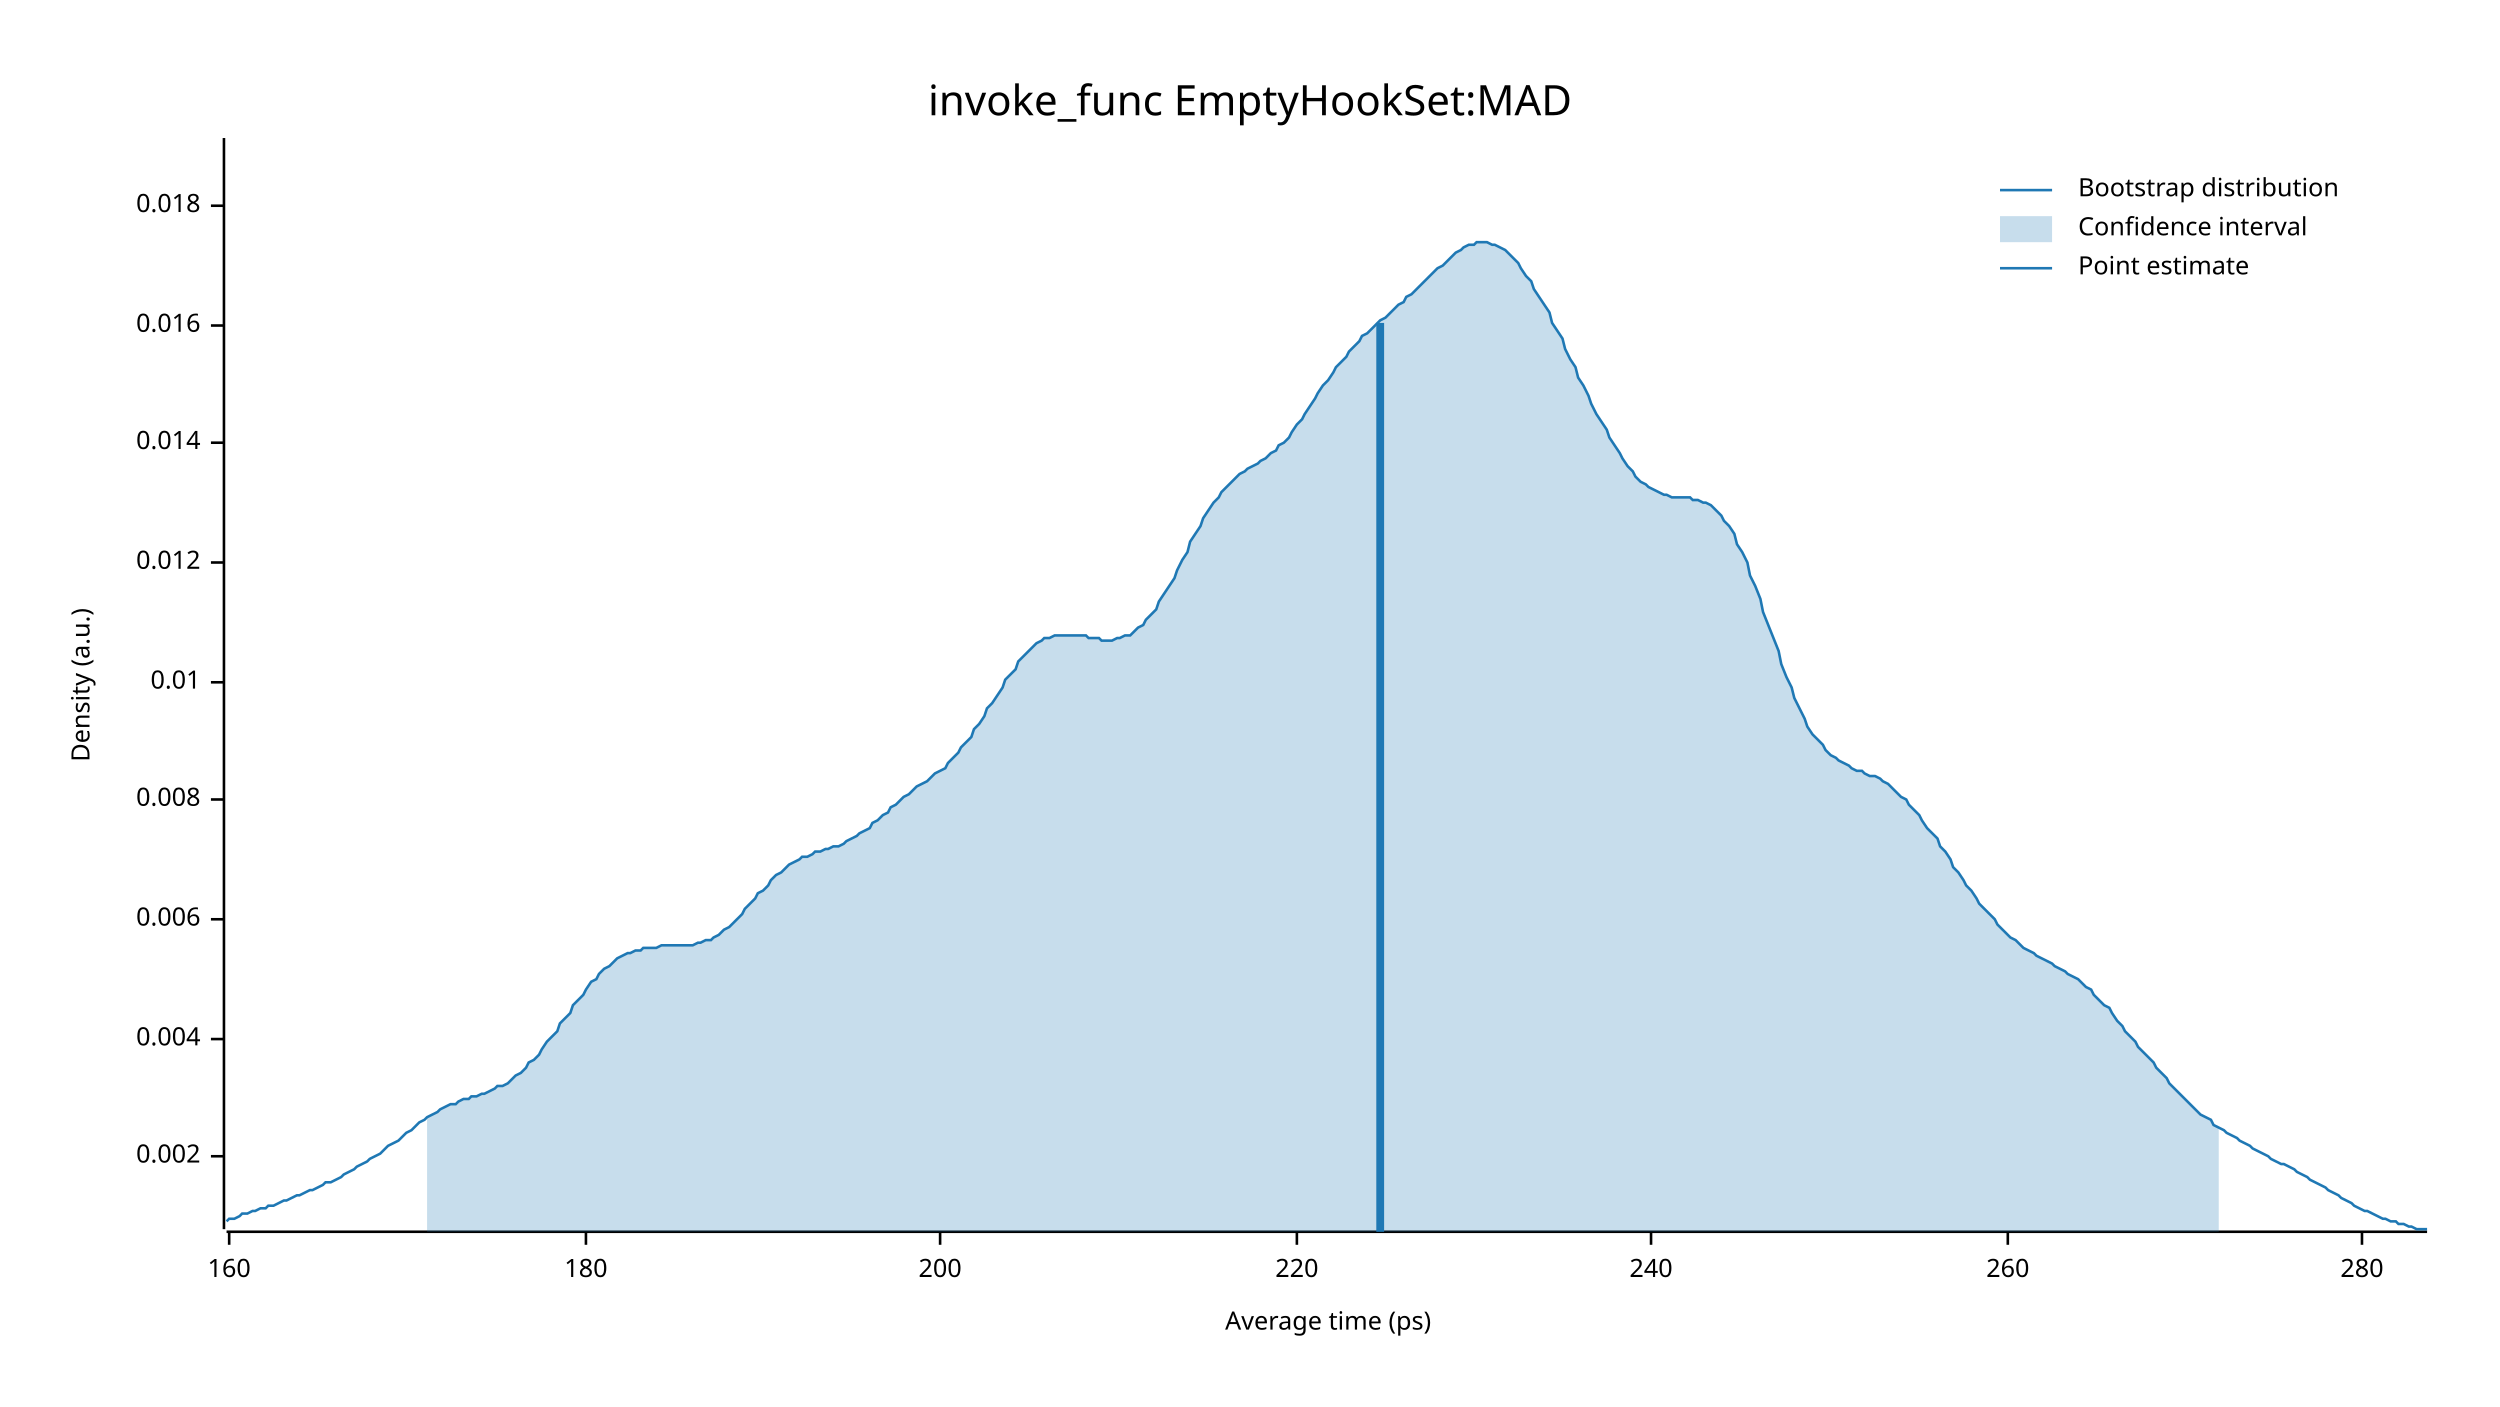
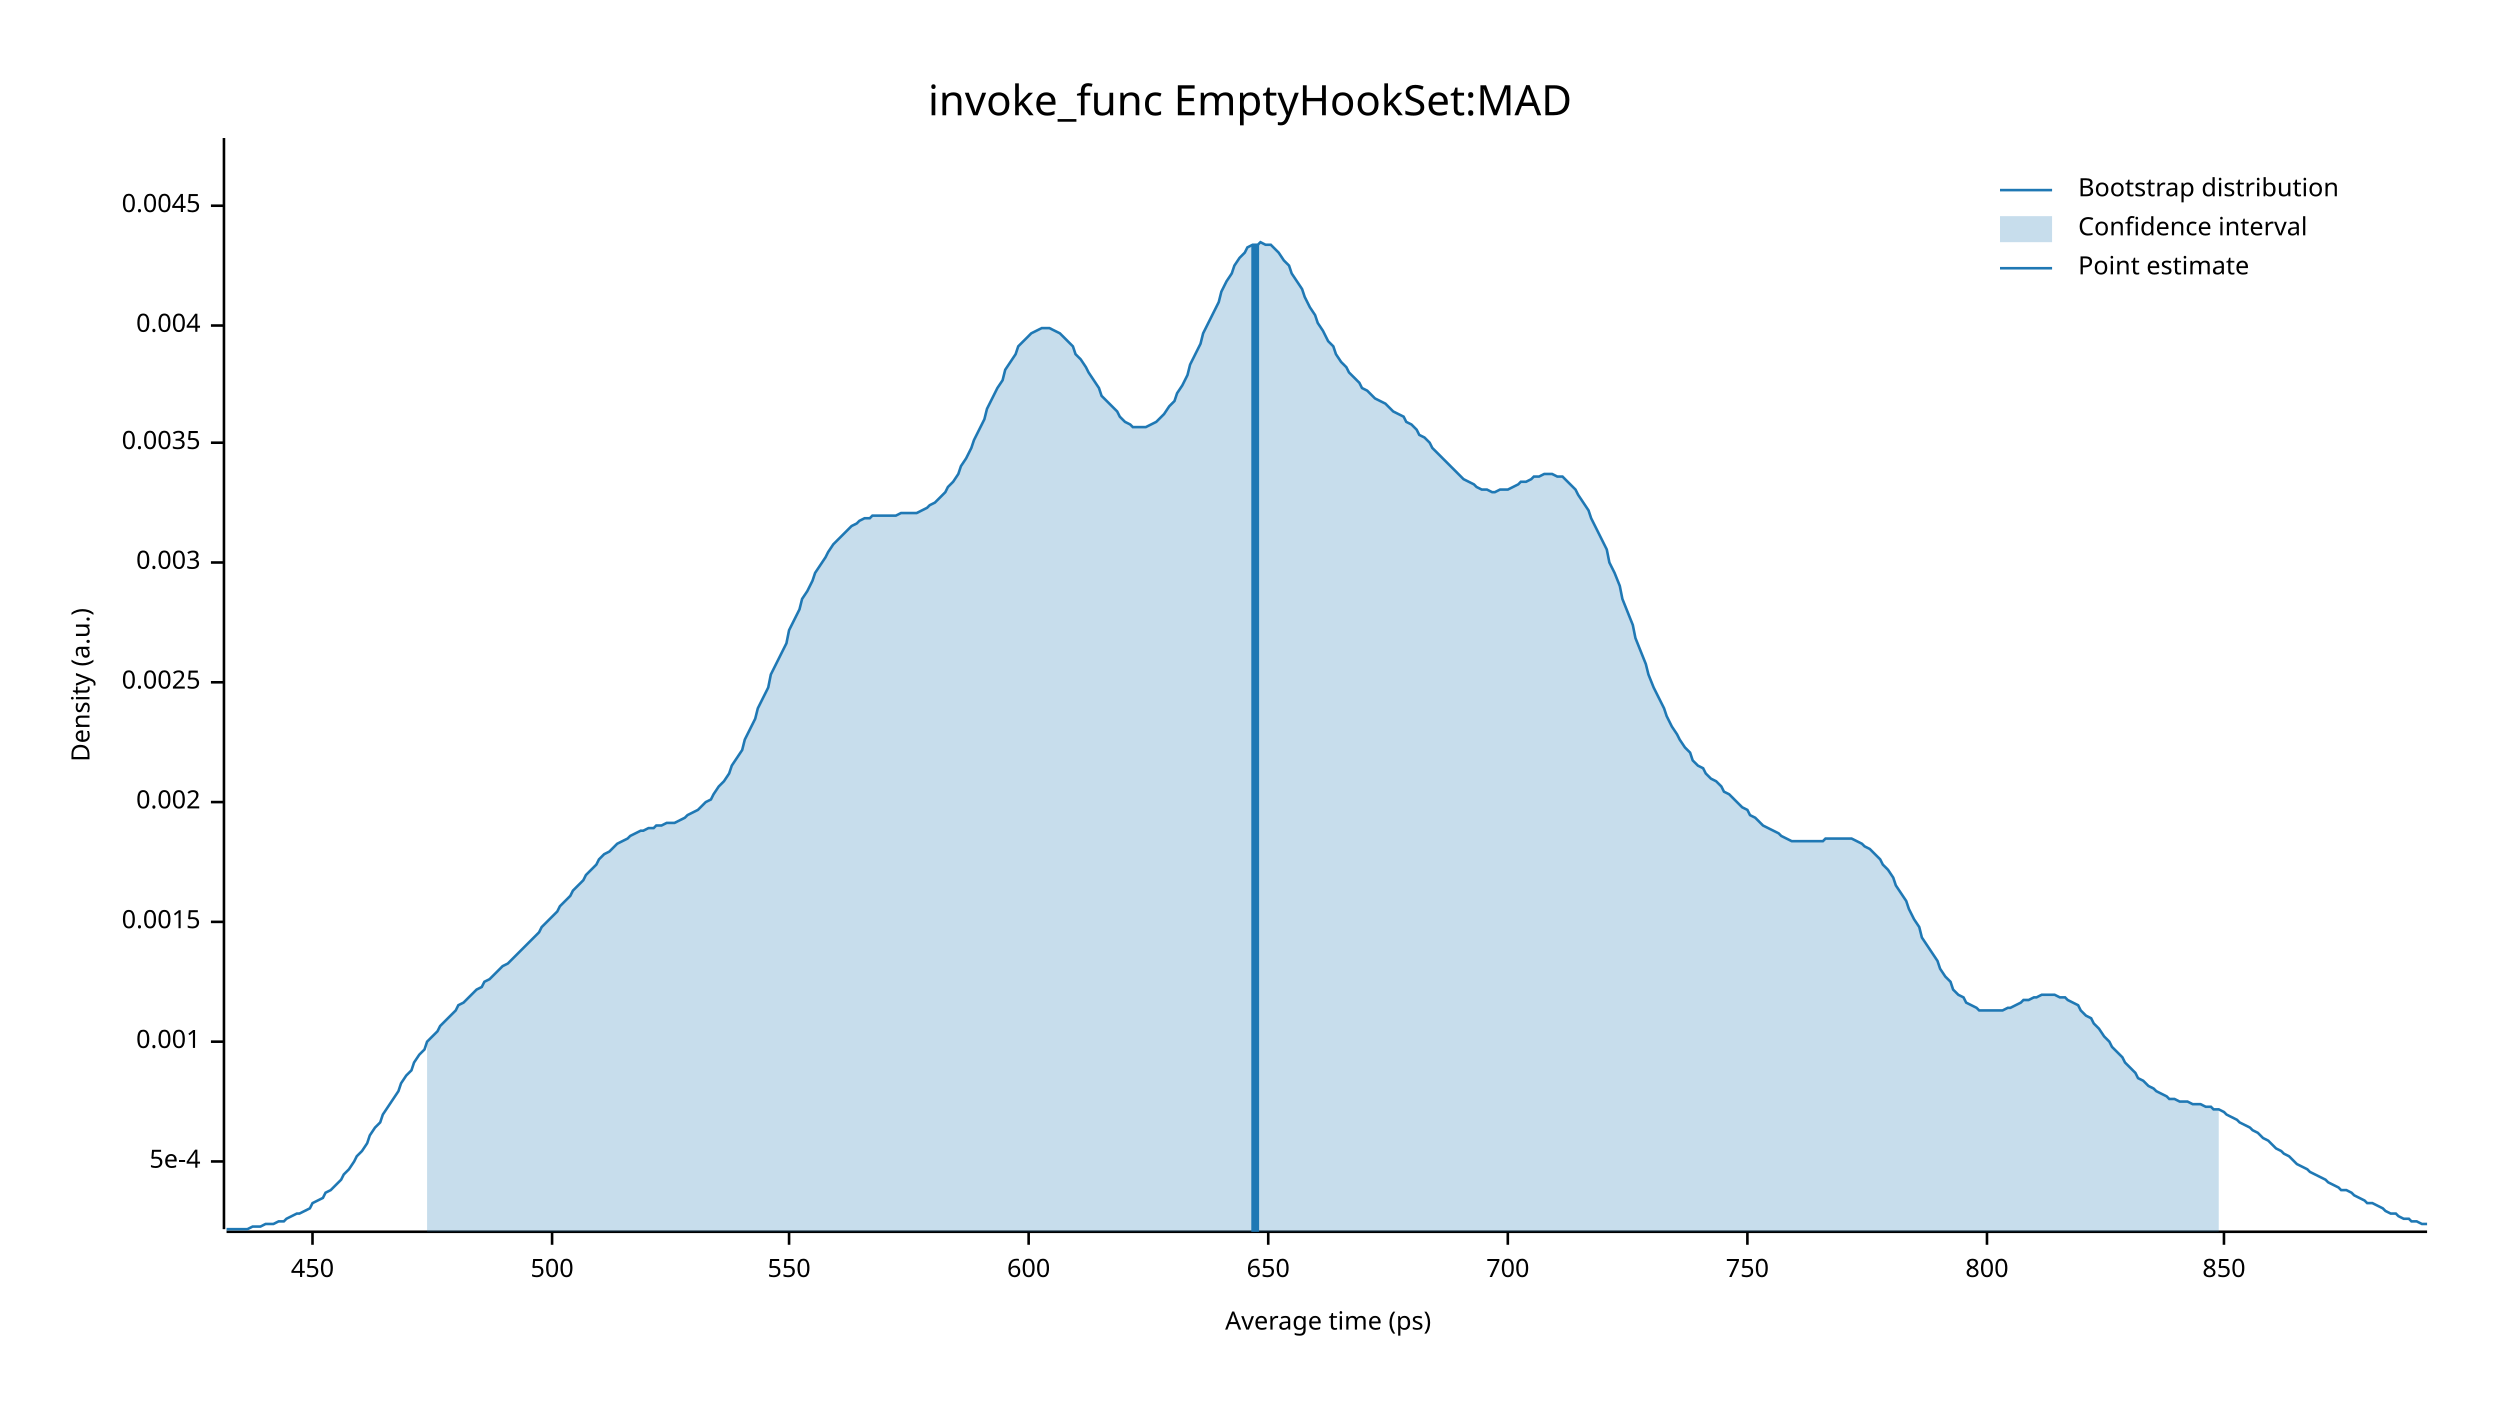
<svg xmlns="http://www.w3.org/2000/svg" width="960" height="540" viewBox="0 0 960 540">
  <text x="480" y="32" dy="0.76em" text-anchor="middle" font-family="sans-serif" font-size="16.129" opacity="1" fill="#000000">
invoke_func EmptyHookSet:MAD
</text>
  <text x="27" y="263" dy="0.76em" text-anchor="middle" font-family="sans-serif" font-size="9.677" opacity="1" fill="#000000" transform="rotate(270, 27, 263)">
Density (a.u.)
</text>
  <text x="510" y="513" dy="-0.5ex" text-anchor="middle" font-family="sans-serif" font-size="9.677" opacity="1" fill="#000000">
Average time (ps)
</text>
  <polyline fill="none" opacity="1" stroke="#000000" stroke-width="1" points="86,53 86,472 " />
-   <text x="77" y="444" dy="0.5ex" text-anchor="end" font-family="sans-serif" font-size="9.677" opacity="1" fill="#000000">
+   <text x="77" y="446" dy="0.5ex" text-anchor="end" font-family="sans-serif" font-size="9.677" opacity="1" fill="#000000">
+ 5e-4
+ </text>
+   <polyline fill="none" opacity="1" stroke="#000000" stroke-width="1" points="81,446 86,446 " />
+   <text x="77" y="400" dy="0.5ex" text-anchor="end" font-family="sans-serif" font-size="9.677" opacity="1" fill="#000000">
+ 0.001
+ </text>
+   <polyline fill="none" opacity="1" stroke="#000000" stroke-width="1" points="81,400 86,400 " />
+   <text x="77" y="354" dy="0.5ex" text-anchor="end" font-family="sans-serif" font-size="9.677" opacity="1" fill="#000000">
+ 0.0015
+ </text>
+   <polyline fill="none" opacity="1" stroke="#000000" stroke-width="1" points="81,354 86,354 " />
+   <text x="77" y="308" dy="0.5ex" text-anchor="end" font-family="sans-serif" font-size="9.677" opacity="1" fill="#000000">
0.002
</text>
-   <polyline fill="none" opacity="1" stroke="#000000" stroke-width="1" points="81,444 86,444 " />
-   <text x="77" y="399" dy="0.5ex" text-anchor="end" font-family="sans-serif" font-size="9.677" opacity="1" fill="#000000">
- 0.004
- </text>
-   <polyline fill="none" opacity="1" stroke="#000000" stroke-width="1" points="81,399 86,399 " />
-   <text x="77" y="353" dy="0.5ex" text-anchor="end" font-family="sans-serif" font-size="9.677" opacity="1" fill="#000000">
- 0.006
- </text>
-   <polyline fill="none" opacity="1" stroke="#000000" stroke-width="1" points="81,353 86,353 " />
-   <text x="77" y="307" dy="0.5ex" text-anchor="end" font-family="sans-serif" font-size="9.677" opacity="1" fill="#000000">
- 0.008
- </text>
-   <polyline fill="none" opacity="1" stroke="#000000" stroke-width="1" points="81,307 86,307 " />
+   <polyline fill="none" opacity="1" stroke="#000000" stroke-width="1" points="81,308 86,308 " />
  <text x="77" y="262" dy="0.5ex" text-anchor="end" font-family="sans-serif" font-size="9.677" opacity="1" fill="#000000">
- 0.01
+ 0.0025
</text>
  <polyline fill="none" opacity="1" stroke="#000000" stroke-width="1" points="81,262 86,262 " />
  <text x="77" y="216" dy="0.5ex" text-anchor="end" font-family="sans-serif" font-size="9.677" opacity="1" fill="#000000">
- 0.012
+ 0.003
</text>
  <polyline fill="none" opacity="1" stroke="#000000" stroke-width="1" points="81,216 86,216 " />
  <text x="77" y="170" dy="0.5ex" text-anchor="end" font-family="sans-serif" font-size="9.677" opacity="1" fill="#000000">
- 0.014
+ 0.0035
</text>
  <polyline fill="none" opacity="1" stroke="#000000" stroke-width="1" points="81,170 86,170 " />
  <text x="77" y="125" dy="0.5ex" text-anchor="end" font-family="sans-serif" font-size="9.677" opacity="1" fill="#000000">
- 0.016
+ 0.004
</text>
  <polyline fill="none" opacity="1" stroke="#000000" stroke-width="1" points="81,125 86,125 " />
  <text x="77" y="79" dy="0.5ex" text-anchor="end" font-family="sans-serif" font-size="9.677" opacity="1" fill="#000000">
- 0.018
+ 0.0045
</text>
  <polyline fill="none" opacity="1" stroke="#000000" stroke-width="1" points="81,79 86,79 " />
  <polyline fill="none" opacity="1" stroke="#000000" stroke-width="1" points="87,473 932,473 " />
-   <text x="88" y="483" dy="0.76em" text-anchor="middle" font-family="sans-serif" font-size="9.677" opacity="1" fill="#000000">
- 160
+   <text x="120" y="483" dy="0.76em" text-anchor="middle" font-family="sans-serif" font-size="9.677" opacity="1" fill="#000000">
+ 450
</text>
-   <polyline fill="none" opacity="1" stroke="#000000" stroke-width="1" points="88,473 88,478 " />
-   <text x="225" y="483" dy="0.76em" text-anchor="middle" font-family="sans-serif" font-size="9.677" opacity="1" fill="#000000">
- 180
+   <polyline fill="none" opacity="1" stroke="#000000" stroke-width="1" points="120,473 120,478 " />
+   <text x="212" y="483" dy="0.76em" text-anchor="middle" font-family="sans-serif" font-size="9.677" opacity="1" fill="#000000">
+ 500
</text>
-   <polyline fill="none" opacity="1" stroke="#000000" stroke-width="1" points="225,473 225,478 " />
-   <text x="361" y="483" dy="0.76em" text-anchor="middle" font-family="sans-serif" font-size="9.677" opacity="1" fill="#000000">
- 200
+   <polyline fill="none" opacity="1" stroke="#000000" stroke-width="1" points="212,473 212,478 " />
+   <text x="303" y="483" dy="0.76em" text-anchor="middle" font-family="sans-serif" font-size="9.677" opacity="1" fill="#000000">
+ 550
</text>
-   <polyline fill="none" opacity="1" stroke="#000000" stroke-width="1" points="361,473 361,478 " />
-   <text x="498" y="483" dy="0.76em" text-anchor="middle" font-family="sans-serif" font-size="9.677" opacity="1" fill="#000000">
- 220
+   <polyline fill="none" opacity="1" stroke="#000000" stroke-width="1" points="303,473 303,478 " />
+   <text x="395" y="483" dy="0.76em" text-anchor="middle" font-family="sans-serif" font-size="9.677" opacity="1" fill="#000000">
+ 600
</text>
-   <polyline fill="none" opacity="1" stroke="#000000" stroke-width="1" points="498,473 498,478 " />
-   <text x="634" y="483" dy="0.76em" text-anchor="middle" font-family="sans-serif" font-size="9.677" opacity="1" fill="#000000">
- 240
+   <polyline fill="none" opacity="1" stroke="#000000" stroke-width="1" points="395,473 395,478 " />
+   <text x="487" y="483" dy="0.76em" text-anchor="middle" font-family="sans-serif" font-size="9.677" opacity="1" fill="#000000">
+ 650
</text>
-   <polyline fill="none" opacity="1" stroke="#000000" stroke-width="1" points="634,473 634,478 " />
-   <text x="771" y="483" dy="0.76em" text-anchor="middle" font-family="sans-serif" font-size="9.677" opacity="1" fill="#000000">
- 260
+   <polyline fill="none" opacity="1" stroke="#000000" stroke-width="1" points="487,473 487,478 " />
+   <text x="579" y="483" dy="0.76em" text-anchor="middle" font-family="sans-serif" font-size="9.677" opacity="1" fill="#000000">
+ 700
</text>
-   <polyline fill="none" opacity="1" stroke="#000000" stroke-width="1" points="771,473 771,478 " />
-   <text x="907" y="483" dy="0.76em" text-anchor="middle" font-family="sans-serif" font-size="9.677" opacity="1" fill="#000000">
- 280
+   <polyline fill="none" opacity="1" stroke="#000000" stroke-width="1" points="579,473 579,478 " />
+   <text x="671" y="483" dy="0.76em" text-anchor="middle" font-family="sans-serif" font-size="9.677" opacity="1" fill="#000000">
+ 750
</text>
-   <polyline fill="none" opacity="1" stroke="#000000" stroke-width="1" points="907,473 907,478 " />
-   <polyline fill="none" opacity="1" stroke="#1F78B4" stroke-width="1" points="87,469 88,468 90,468 92,467 93,466 95,466 97,465 98,465 100,464 102,464 103,463 105,463 107,462 109,461 110,461 112,460 114,459 115,459 117,458 119,457 120,457 122,456 124,455 125,454 127,454 129,453 131,452 132,451 134,450 136,449 137,448 139,447 141,446 142,445 144,444 146,443 147,442 149,440 151,439 153,438 154,437 156,435 158,434 159,433 161,431 163,430 164,429 166,428 168,427 169,426 171,425 173,424 175,424 176,423 178,422 180,422 181,421 183,421 185,420 186,420 188,419 190,418 191,417 193,417 195,416 197,414 198,413 200,412 202,410 203,408 205,407 207,405 208,403 210,400 212,398 214,396 215,393 217,391 219,389 220,386 222,384 224,382 225,380 227,377 229,376 230,374 232,372 234,371 236,369 237,368 239,367 241,366 242,366 244,365 246,365 247,364 249,364 251,364 252,364 254,363 256,363 258,363 259,363 261,363 263,363 264,363 266,363 268,362 269,362 271,361 273,361 274,360 276,359 278,357 280,356 281,355 283,353 285,351 286,349 288,347 290,345 291,343 293,342 295,340 296,338 298,336 300,335 302,333 303,332 305,331 307,330 308,329 310,329 312,328 313,327 315,327 317,326 318,326 320,325 322,325 324,324 325,323 327,322 329,321 330,320 332,319 334,318 335,316 337,315 339,313 341,312 342,310 344,309 346,307 347,306 349,305 351,303 352,302 354,301 356,300 357,299 359,297 361,296 363,295 364,293 366,291 368,289 369,287 371,285 373,283 374,280 376,278 378,275 379,272 381,270 383,267 385,264 386,261 388,259 390,257 391,254 393,252 395,250 396,249 398,247 400,246 401,245 403,245 405,244 407,244 408,244 410,244 412,244 413,244 415,244 417,244 418,245 420,245 422,245 423,246 425,246 427,246 429,245 430,245 432,244 434,244 435,243 437,241 439,240 440,238 442,236 444,234 445,231 447,228 449,225 451,222 452,219 454,215 456,212 457,208 459,205 461,202 462,199 464,196 466,193 468,191 469,189 471,187 473,185 474,184 476,182 478,181 479,180 481,179 483,178 484,177 486,176 488,174 490,173 491,171 493,170 495,168 496,166 498,163 500,161 501,159 503,156 505,153 506,151 508,148 510,146 512,143 513,141 515,139 517,137 518,135 520,133 522,131 523,129 525,128 527,126 528,125 530,123 532,122 534,120 535,119 537,117 539,116 540,114 542,113 544,111 545,110 547,108 549,106 550,105 552,103 554,102 556,100 557,99 559,97 561,96 562,95 564,94 566,94 567,93 569,93 571,93 573,94 574,94 576,95 578,96 579,97 581,99 583,101 584,103 586,106 588,108 589,111 591,114 593,117 595,120 596,124 598,127 600,130 601,134 603,138 605,141 606,145 608,148 610,152 611,155 613,159 615,162 617,165 618,168 620,171 622,174 623,176 625,179 627,181 628,183 630,185 632,186 633,187 635,188 637,189 639,190 640,190 642,191 644,191 645,191 647,191 649,191 650,192 652,192 654,193 655,193 657,194 659,196 661,198 662,200 664,202 666,205 667,209 669,212 671,216 672,221 674,225 676,230 677,235 679,240 681,245 683,250 684,255 686,260 688,264 689,268 691,272 693,276 694,279 696,282 698,284 700,286 701,288 703,290 705,291 706,292 708,293 710,294 711,295 713,296 715,296 716,297 718,298 720,298 722,299 723,300 725,301 727,303 728,304 730,306 732,307 733,309 735,311 737,313 738,315 740,318 742,320 744,322 745,325 747,327 749,330 750,333 752,335 754,338 755,340 757,342 759,345 760,347 762,349 764,351 766,353 767,355 769,357 771,359 772,360 774,361 776,363 777,364 779,365 781,366 782,367 784,368 786,369 788,370 789,371 791,372 793,373 794,374 796,375 798,376 799,377 801,379 803,380 804,382 806,384 808,386 810,387 811,389 813,392 815,394 816,396 818,398 820,400 821,402 823,404 825,406 827,408 828,410 830,412 832,414 833,416 835,418 837,420 838,421 840,423 842,425 843,426 845,428 847,429 849,430 850,432 852,433 854,434 855,435 857,436 859,437 860,438 862,439 864,440 865,441 867,442 869,443 871,444 872,445 874,446 876,447 877,447 879,448 881,449 882,450 884,451 886,452 887,453 889,454 891,455 893,456 894,457 896,458 898,459 899,460 901,461 903,462 904,463 906,464 908,465 909,465 911,466 913,467 915,468 916,468 918,469 920,469 921,470 923,470 925,471 926,471 928,472 930,472 932,472 " />
-   <polygon opacity="0.25" fill="#1F78B4" points="164,429 166,428 168,427 169,426 171,425 173,424 175,424 176,423 178,422 180,422 181,421 183,421 185,420 186,420 188,419 190,418 191,417 193,417 195,416 197,414 198,413 200,412 202,410 203,408 205,407 207,405 208,403 210,400 212,398 214,396 215,393 217,391 219,389 220,386 222,384 224,382 225,380 227,377 229,376 230,374 232,372 234,371 236,369 237,368 239,367 241,366 242,366 244,365 246,365 247,364 249,364 251,364 252,364 254,363 256,363 258,363 259,363 261,363 263,363 264,363 266,363 268,362 269,362 271,361 273,361 274,360 276,359 278,357 280,356 281,355 283,353 285,351 286,349 288,347 290,345 291,343 293,342 295,340 296,338 298,336 300,335 302,333 303,332 305,331 307,330 308,329 310,329 312,328 313,327 315,327 317,326 318,326 320,325 322,325 324,324 325,323 327,322 329,321 330,320 332,319 334,318 335,316 337,315 339,313 341,312 342,310 344,309 346,307 347,306 349,305 351,303 352,302 354,301 356,300 357,299 359,297 361,296 363,295 364,293 366,291 368,289 369,287 371,285 373,283 374,280 376,278 378,275 379,272 381,270 383,267 385,264 386,261 388,259 390,257 391,254 393,252 395,250 396,249 398,247 400,246 401,245 403,245 405,244 407,244 408,244 410,244 412,244 413,244 415,244 417,244 418,245 420,245 422,245 423,246 425,246 427,246 429,245 430,245 432,244 434,244 435,243 437,241 439,240 440,238 442,236 444,234 445,231 447,228 449,225 451,222 452,219 454,215 456,212 457,208 459,205 461,202 462,199 464,196 466,193 468,191 469,189 471,187 473,185 474,184 476,182 478,181 479,180 481,179 483,178 484,177 486,176 488,174 490,173 491,171 493,170 495,168 496,166 498,163 500,161 501,159 503,156 505,153 506,151 508,148 510,146 512,143 513,141 515,139 517,137 518,135 520,133 522,131 523,129 525,128 527,126 528,125 530,123 532,122 534,120 535,119 537,117 539,116 540,114 542,113 544,111 545,110 547,108 549,106 550,105 552,103 554,102 556,100 557,99 559,97 561,96 562,95 564,94 566,94 567,93 569,93 571,93 573,94 574,94 576,95 578,96 579,97 581,99 583,101 584,103 586,106 588,108 589,111 591,114 593,117 595,120 596,124 598,127 600,130 601,134 603,138 605,141 606,145 608,148 610,152 611,155 613,159 615,162 617,165 618,168 620,171 622,174 623,176 625,179 627,181 628,183 630,185 632,186 633,187 635,188 637,189 639,190 640,190 642,191 644,191 645,191 647,191 649,191 650,192 652,192 654,193 655,193 657,194 659,196 661,198 662,200 664,202 666,205 667,209 669,212 671,216 672,221 674,225 676,230 677,235 679,240 681,245 683,250 684,255 686,260 688,264 689,268 691,272 693,276 694,279 696,282 698,284 700,286 701,288 703,290 705,291 706,292 708,293 710,294 711,295 713,296 715,296 716,297 718,298 720,298 722,299 723,300 725,301 727,303 728,304 730,306 732,307 733,309 735,311 737,313 738,315 740,318 742,320 744,322 745,325 747,327 749,330 750,333 752,335 754,338 755,340 757,342 759,345 760,347 762,349 764,351 766,353 767,355 769,357 771,359 772,360 774,361 776,363 777,364 779,365 781,366 782,367 784,368 786,369 788,370 789,371 791,372 793,373 794,374 796,375 798,376 799,377 801,379 803,380 804,382 806,384 808,386 810,387 811,389 813,392 815,394 816,396 818,398 820,400 821,402 823,404 825,406 827,408 828,410 830,412 832,414 833,416 835,418 837,420 838,421 840,423 842,425 843,426 845,428 847,429 849,430 850,432 852,433 852,473 164,473 " />
-   <polyline fill="none" opacity="1" stroke="#1F78B4" stroke-width="3" points="530,473 530,124 " />
+   <polyline fill="none" opacity="1" stroke="#000000" stroke-width="1" points="671,473 671,478 " />
+   <text x="763" y="483" dy="0.76em" text-anchor="middle" font-family="sans-serif" font-size="9.677" opacity="1" fill="#000000">
+ 800
+ </text>
+   <polyline fill="none" opacity="1" stroke="#000000" stroke-width="1" points="763,473 763,478 " />
+   <text x="854" y="483" dy="0.76em" text-anchor="middle" font-family="sans-serif" font-size="9.677" opacity="1" fill="#000000">
+ 850
+ </text>
+   <polyline fill="none" opacity="1" stroke="#000000" stroke-width="1" points="854,473 854,478 " />
+   <polyline fill="none" opacity="1" stroke="#1F78B4" stroke-width="1" points="87,472 88,472 90,472 92,472 93,472 95,472 97,471 98,471 100,471 102,470 103,470 105,470 107,469 109,469 110,468 112,467 114,466 115,466 117,465 119,464 120,462 122,461 124,460 125,458 127,457 129,455 131,453 132,451 134,449 136,446 137,444 139,442 141,439 142,436 144,433 146,431 147,428 149,425 151,422 153,419 154,416 156,413 158,411 159,408 161,405 163,403 164,400 166,398 168,396 169,394 171,392 173,390 175,388 176,386 178,385 180,383 181,382 183,380 185,379 186,377 188,376 190,374 191,373 193,371 195,370 197,368 198,367 200,365 202,363 203,362 205,360 207,358 208,356 210,354 212,352 214,350 215,348 217,346 219,344 220,342 222,340 224,338 225,336 227,334 229,332 230,330 232,328 234,327 236,325 237,324 239,323 241,322 242,321 244,320 246,319 247,319 249,318 251,318 252,317 254,317 256,316 258,316 259,316 261,315 263,314 264,313 266,312 268,311 269,310 271,308 273,307 274,305 276,302 278,300 280,297 281,294 283,291 285,288 286,284 288,280 290,276 291,272 293,268 295,264 296,259 298,255 300,251 302,247 303,242 305,238 307,234 308,230 310,227 312,223 313,220 315,217 317,214 318,212 320,209 322,207 324,205 325,204 327,202 329,201 330,200 332,199 334,199 335,198 337,198 339,198 341,198 342,198 344,198 346,197 347,197 349,197 351,197 352,197 354,196 356,195 357,194 359,193 361,191 363,189 364,187 366,185 368,182 369,179 371,176 373,172 374,169 376,165 378,161 379,157 381,153 383,149 385,146 386,142 388,139 390,136 391,133 393,131 395,129 396,128 398,127 400,126 401,126 403,126 405,127 407,128 408,129 410,131 412,133 413,136 415,138 417,141 418,143 420,146 422,149 423,152 425,154 427,156 429,158 430,160 432,162 434,163 435,164 437,164 439,164 440,164 442,163 444,162 445,161 447,159 449,156 451,154 452,151 454,148 456,144 457,140 459,136 461,132 462,128 464,124 466,120 468,116 469,112 471,108 473,105 474,102 476,99 478,97 479,95 481,94 483,94 484,93 486,94 488,94 490,96 491,97 493,100 495,102 496,105 498,108 500,111 501,114 503,118 505,121 506,124 508,127 510,131 512,133 513,136 515,139 517,141 518,143 520,145 522,147 523,149 525,150 527,152 528,153 530,154 532,155 534,157 535,158 537,159 539,160 540,162 542,163 544,165 545,167 547,168 549,170 550,172 552,174 554,176 556,178 557,179 559,181 561,183 562,184 564,185 566,186 567,187 569,188 571,188 573,189 574,189 576,188 578,188 579,188 581,187 583,186 584,185 586,185 588,184 589,183 591,183 593,182 595,182 596,182 598,183 600,183 601,184 603,186 605,188 606,190 608,193 610,196 611,199 613,203 615,207 617,211 618,216 620,220 622,225 623,230 625,235 627,240 628,245 630,250 632,255 633,259 635,264 637,268 639,272 640,275 642,279 644,282 645,284 647,287 649,289 650,292 652,294 654,295 655,297 657,299 659,300 661,302 662,304 664,305 666,307 667,308 669,310 671,311 672,313 674,314 676,316 677,317 679,318 681,319 683,320 684,321 686,322 688,323 689,323 691,323 693,323 694,323 696,323 698,323 700,323 701,322 703,322 705,322 706,322 708,322 710,322 711,322 713,323 715,324 716,325 718,326 720,328 722,330 723,332 725,334 727,337 728,340 730,343 732,346 733,349 735,353 737,356 738,360 740,363 742,366 744,369 745,372 747,375 749,377 750,380 752,382 754,383 755,385 757,386 759,387 760,388 762,388 764,388 766,388 767,388 769,388 771,387 772,387 774,386 776,385 777,384 779,384 781,383 782,383 784,382 786,382 788,382 789,382 791,383 793,383 794,384 796,385 798,386 799,388 801,390 803,391 804,393 806,395 808,398 810,400 811,402 813,404 815,406 816,408 818,410 820,412 821,414 823,415 825,417 827,418 828,419 830,420 832,421 833,422 835,422 837,423 838,423 840,423 842,424 843,424 845,424 847,425 849,425 850,426 852,426 854,427 855,428 857,429 859,430 860,431 862,432 864,433 865,434 867,435 869,437 871,438 872,439 874,441 876,442 877,443 879,444 881,446 882,447 884,448 886,449 887,450 889,451 891,452 893,453 894,454 896,455 898,456 899,457 901,457 903,458 904,459 906,460 908,461 909,462 911,462 913,463 915,464 916,465 918,466 920,466 921,467 923,468 925,468 926,469 928,469 930,470 932,470 " />
+   <polygon opacity="0.25" fill="#1F78B4" points="164,400 166,398 168,396 169,394 171,392 173,390 175,388 176,386 178,385 180,383 181,382 183,380 185,379 186,377 188,376 190,374 191,373 193,371 195,370 197,368 198,367 200,365 202,363 203,362 205,360 207,358 208,356 210,354 212,352 214,350 215,348 217,346 219,344 220,342 222,340 224,338 225,336 227,334 229,332 230,330 232,328 234,327 236,325 237,324 239,323 241,322 242,321 244,320 246,319 247,319 249,318 251,318 252,317 254,317 256,316 258,316 259,316 261,315 263,314 264,313 266,312 268,311 269,310 271,308 273,307 274,305 276,302 278,300 280,297 281,294 283,291 285,288 286,284 288,280 290,276 291,272 293,268 295,264 296,259 298,255 300,251 302,247 303,242 305,238 307,234 308,230 310,227 312,223 313,220 315,217 317,214 318,212 320,209 322,207 324,205 325,204 327,202 329,201 330,200 332,199 334,199 335,198 337,198 339,198 341,198 342,198 344,198 346,197 347,197 349,197 351,197 352,197 354,196 356,195 357,194 359,193 361,191 363,189 364,187 366,185 368,182 369,179 371,176 373,172 374,169 376,165 378,161 379,157 381,153 383,149 385,146 386,142 388,139 390,136 391,133 393,131 395,129 396,128 398,127 400,126 401,126 403,126 405,127 407,128 408,129 410,131 412,133 413,136 415,138 417,141 418,143 420,146 422,149 423,152 425,154 427,156 429,158 430,160 432,162 434,163 435,164 437,164 439,164 440,164 442,163 444,162 445,161 447,159 449,156 451,154 452,151 454,148 456,144 457,140 459,136 461,132 462,128 464,124 466,120 468,116 469,112 471,108 473,105 474,102 476,99 478,97 479,95 481,94 483,94 484,93 486,94 488,94 490,96 491,97 493,100 495,102 496,105 498,108 500,111 501,114 503,118 505,121 506,124 508,127 510,131 512,133 513,136 515,139 517,141 518,143 520,145 522,147 523,149 525,150 527,152 528,153 530,154 532,155 534,157 535,158 537,159 539,160 540,162 542,163 544,165 545,167 547,168 549,170 550,172 552,174 554,176 556,178 557,179 559,181 561,183 562,184 564,185 566,186 567,187 569,188 571,188 573,189 574,189 576,188 578,188 579,188 581,187 583,186 584,185 586,185 588,184 589,183 591,183 593,182 595,182 596,182 598,183 600,183 601,184 603,186 605,188 606,190 608,193 610,196 611,199 613,203 615,207 617,211 618,216 620,220 622,225 623,230 625,235 627,240 628,245 630,250 632,255 633,259 635,264 637,268 639,272 640,275 642,279 644,282 645,284 647,287 649,289 650,292 652,294 654,295 655,297 657,299 659,300 661,302 662,304 664,305 666,307 667,308 669,310 671,311 672,313 674,314 676,316 677,317 679,318 681,319 683,320 684,321 686,322 688,323 689,323 691,323 693,323 694,323 696,323 698,323 700,323 701,322 703,322 705,322 706,322 708,322 710,322 711,322 713,323 715,324 716,325 718,326 720,328 722,330 723,332 725,334 727,337 728,340 730,343 732,346 733,349 735,353 737,356 738,360 740,363 742,366 744,369 745,372 747,375 749,377 750,380 752,382 754,383 755,385 757,386 759,387 760,388 762,388 764,388 766,388 767,388 769,388 771,387 772,387 774,386 776,385 777,384 779,384 781,383 782,383 784,382 786,382 788,382 789,382 791,383 793,383 794,384 796,385 798,386 799,388 801,390 803,391 804,393 806,395 808,398 810,400 811,402 813,404 815,406 816,408 818,410 820,412 821,414 823,415 825,417 827,418 828,419 830,420 832,421 833,422 835,422 837,423 838,423 840,423 842,424 843,424 845,424 847,425 849,425 850,426 852,426 852,473 164,473 " />
+   <polyline fill="none" opacity="1" stroke="#1F78B4" stroke-width="3" points="482,473 482,94 " />
  <text x="798" y="68" dy="0.76em" text-anchor="start" font-family="sans-serif" font-size="9.677" opacity="1" fill="#000000">
Bootstrap distribution
</text>
  <text x="798" y="83" dy="0.76em" text-anchor="start" font-family="sans-serif" font-size="9.677" opacity="1" fill="#000000">
Confidence interval
</text>
  <text x="798" y="98" dy="0.76em" text-anchor="start" font-family="sans-serif" font-size="9.677" opacity="1" fill="#000000">
Point estimate
</text>
  <polyline fill="none" opacity="1" stroke="#1F78B4" stroke-width="1" points="768,73 788,73 " />
  <rect x="768" y="83" width="20" height="10" opacity="0.25" fill="#1F78B4" stroke="none" />
  <polyline fill="none" opacity="1" stroke="#1F78B4" stroke-width="1" points="768,103 788,103 " />
</svg>
